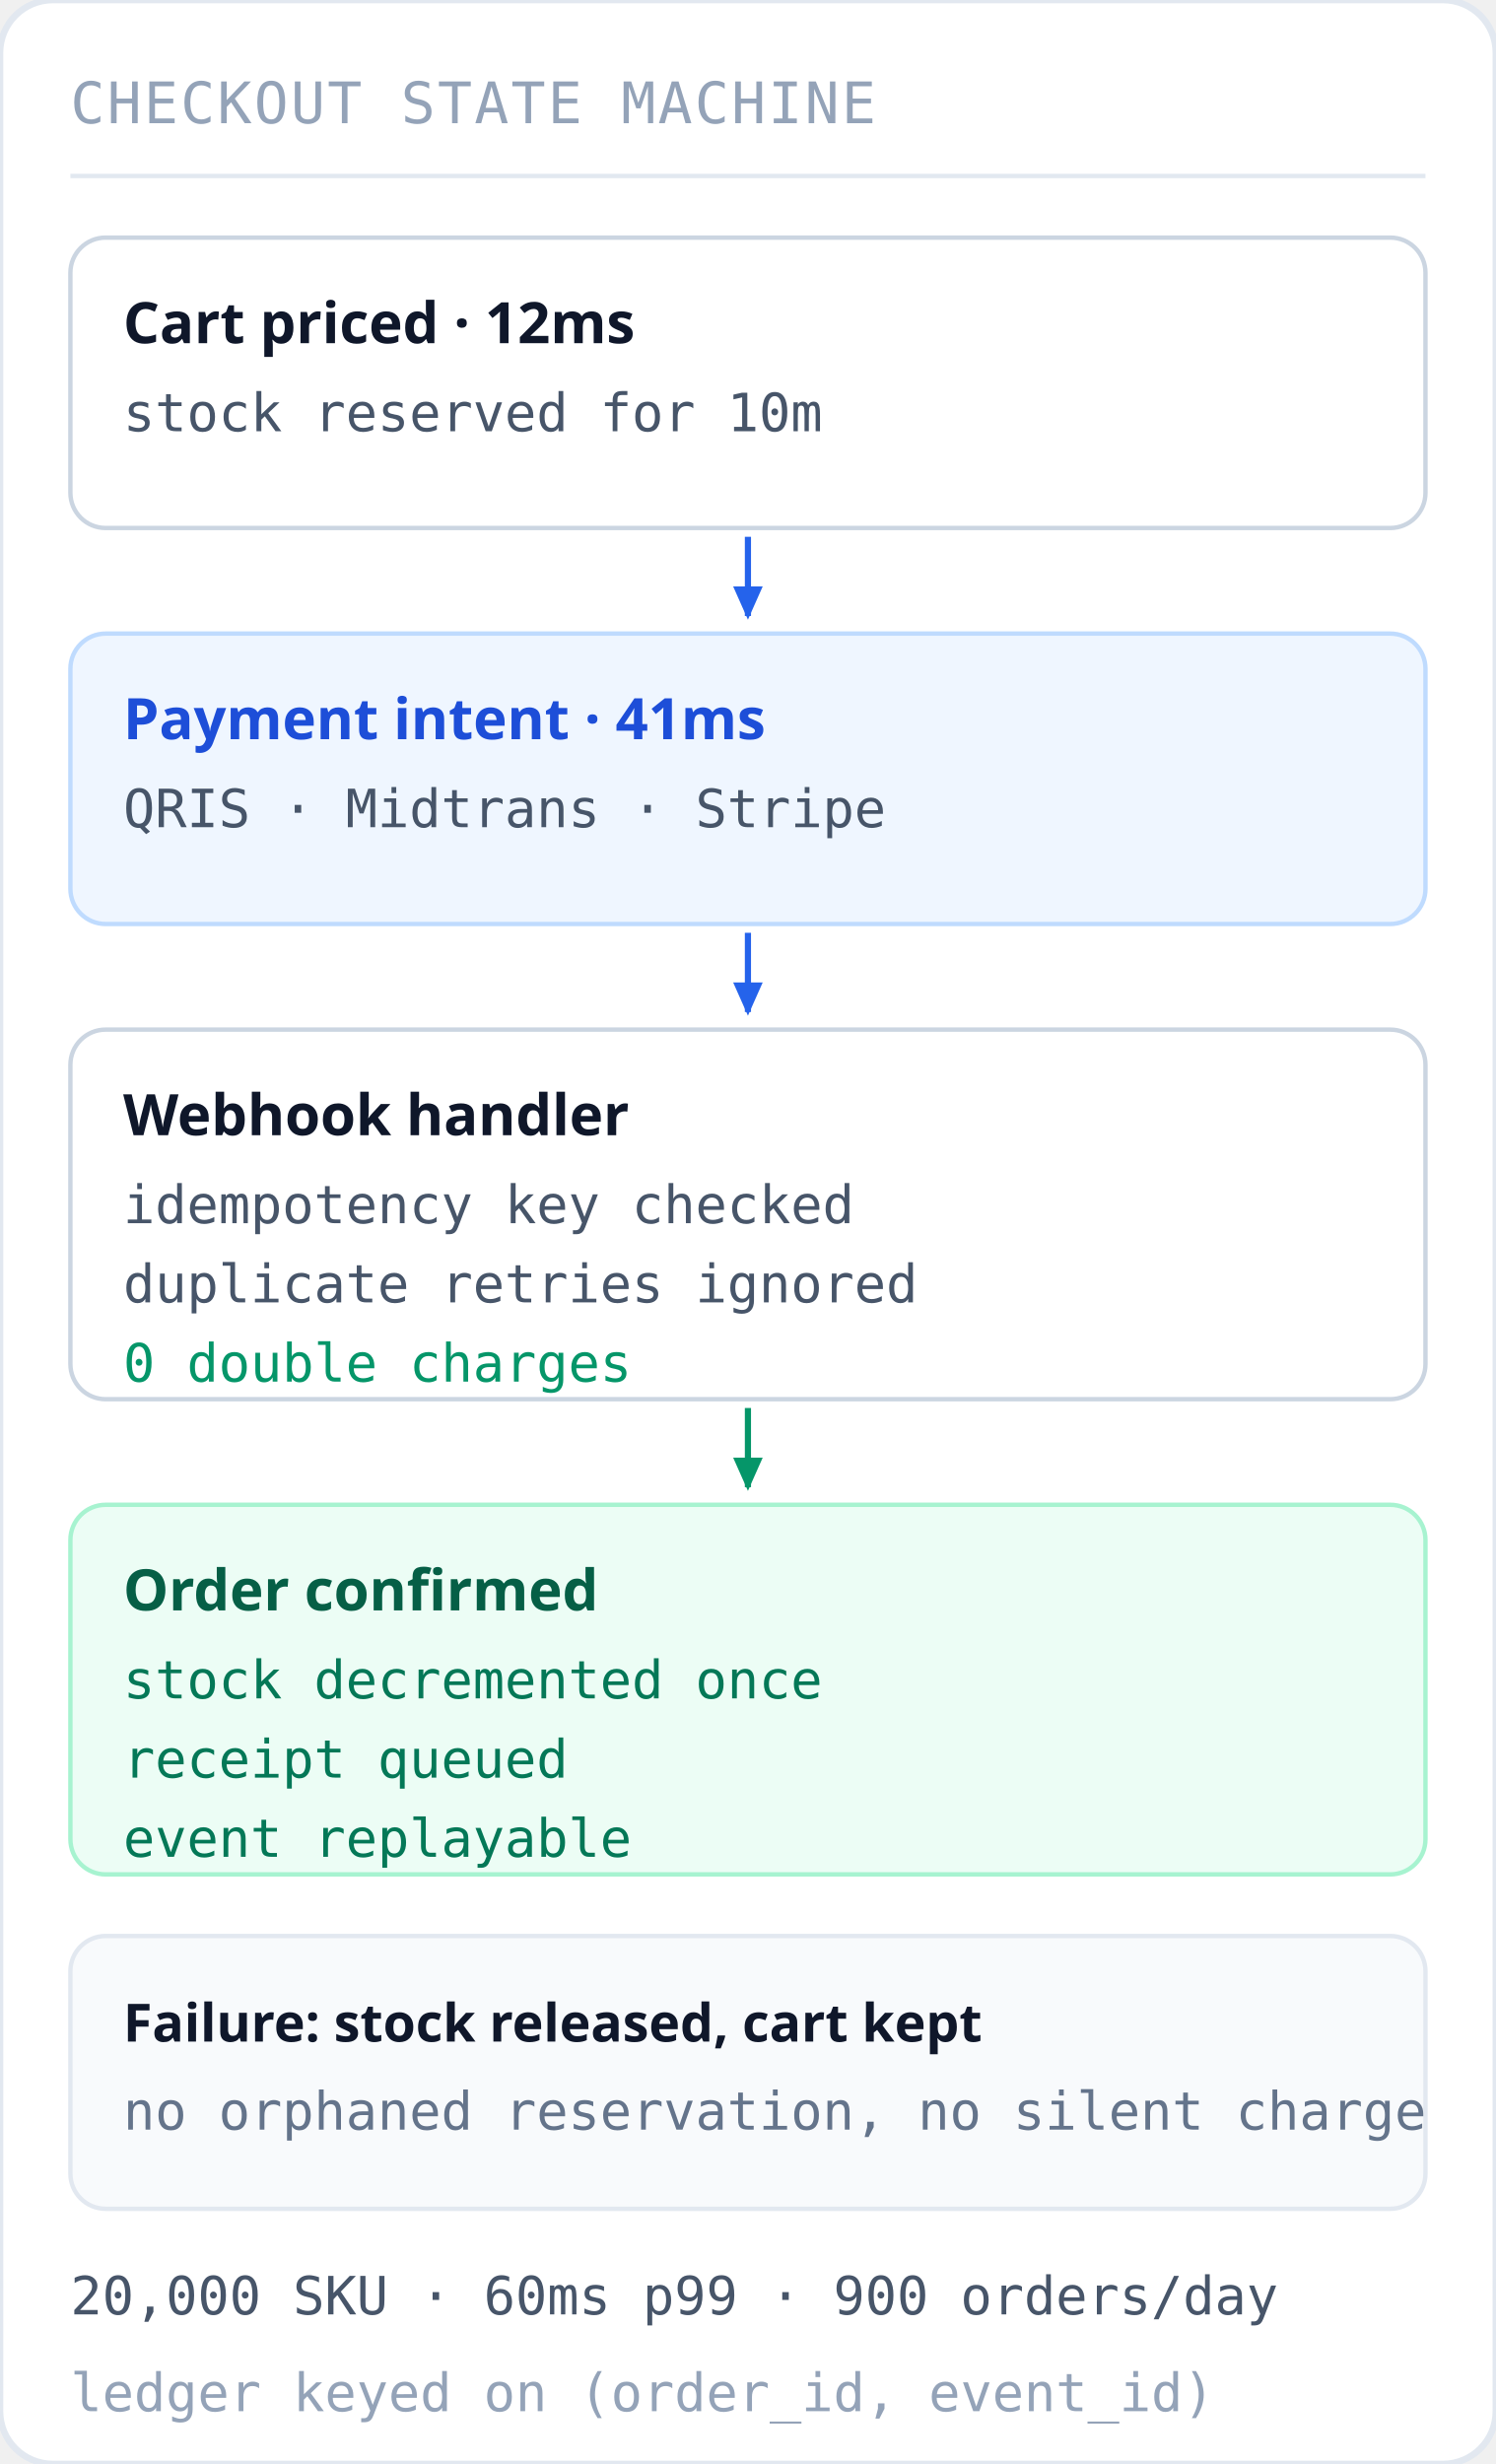
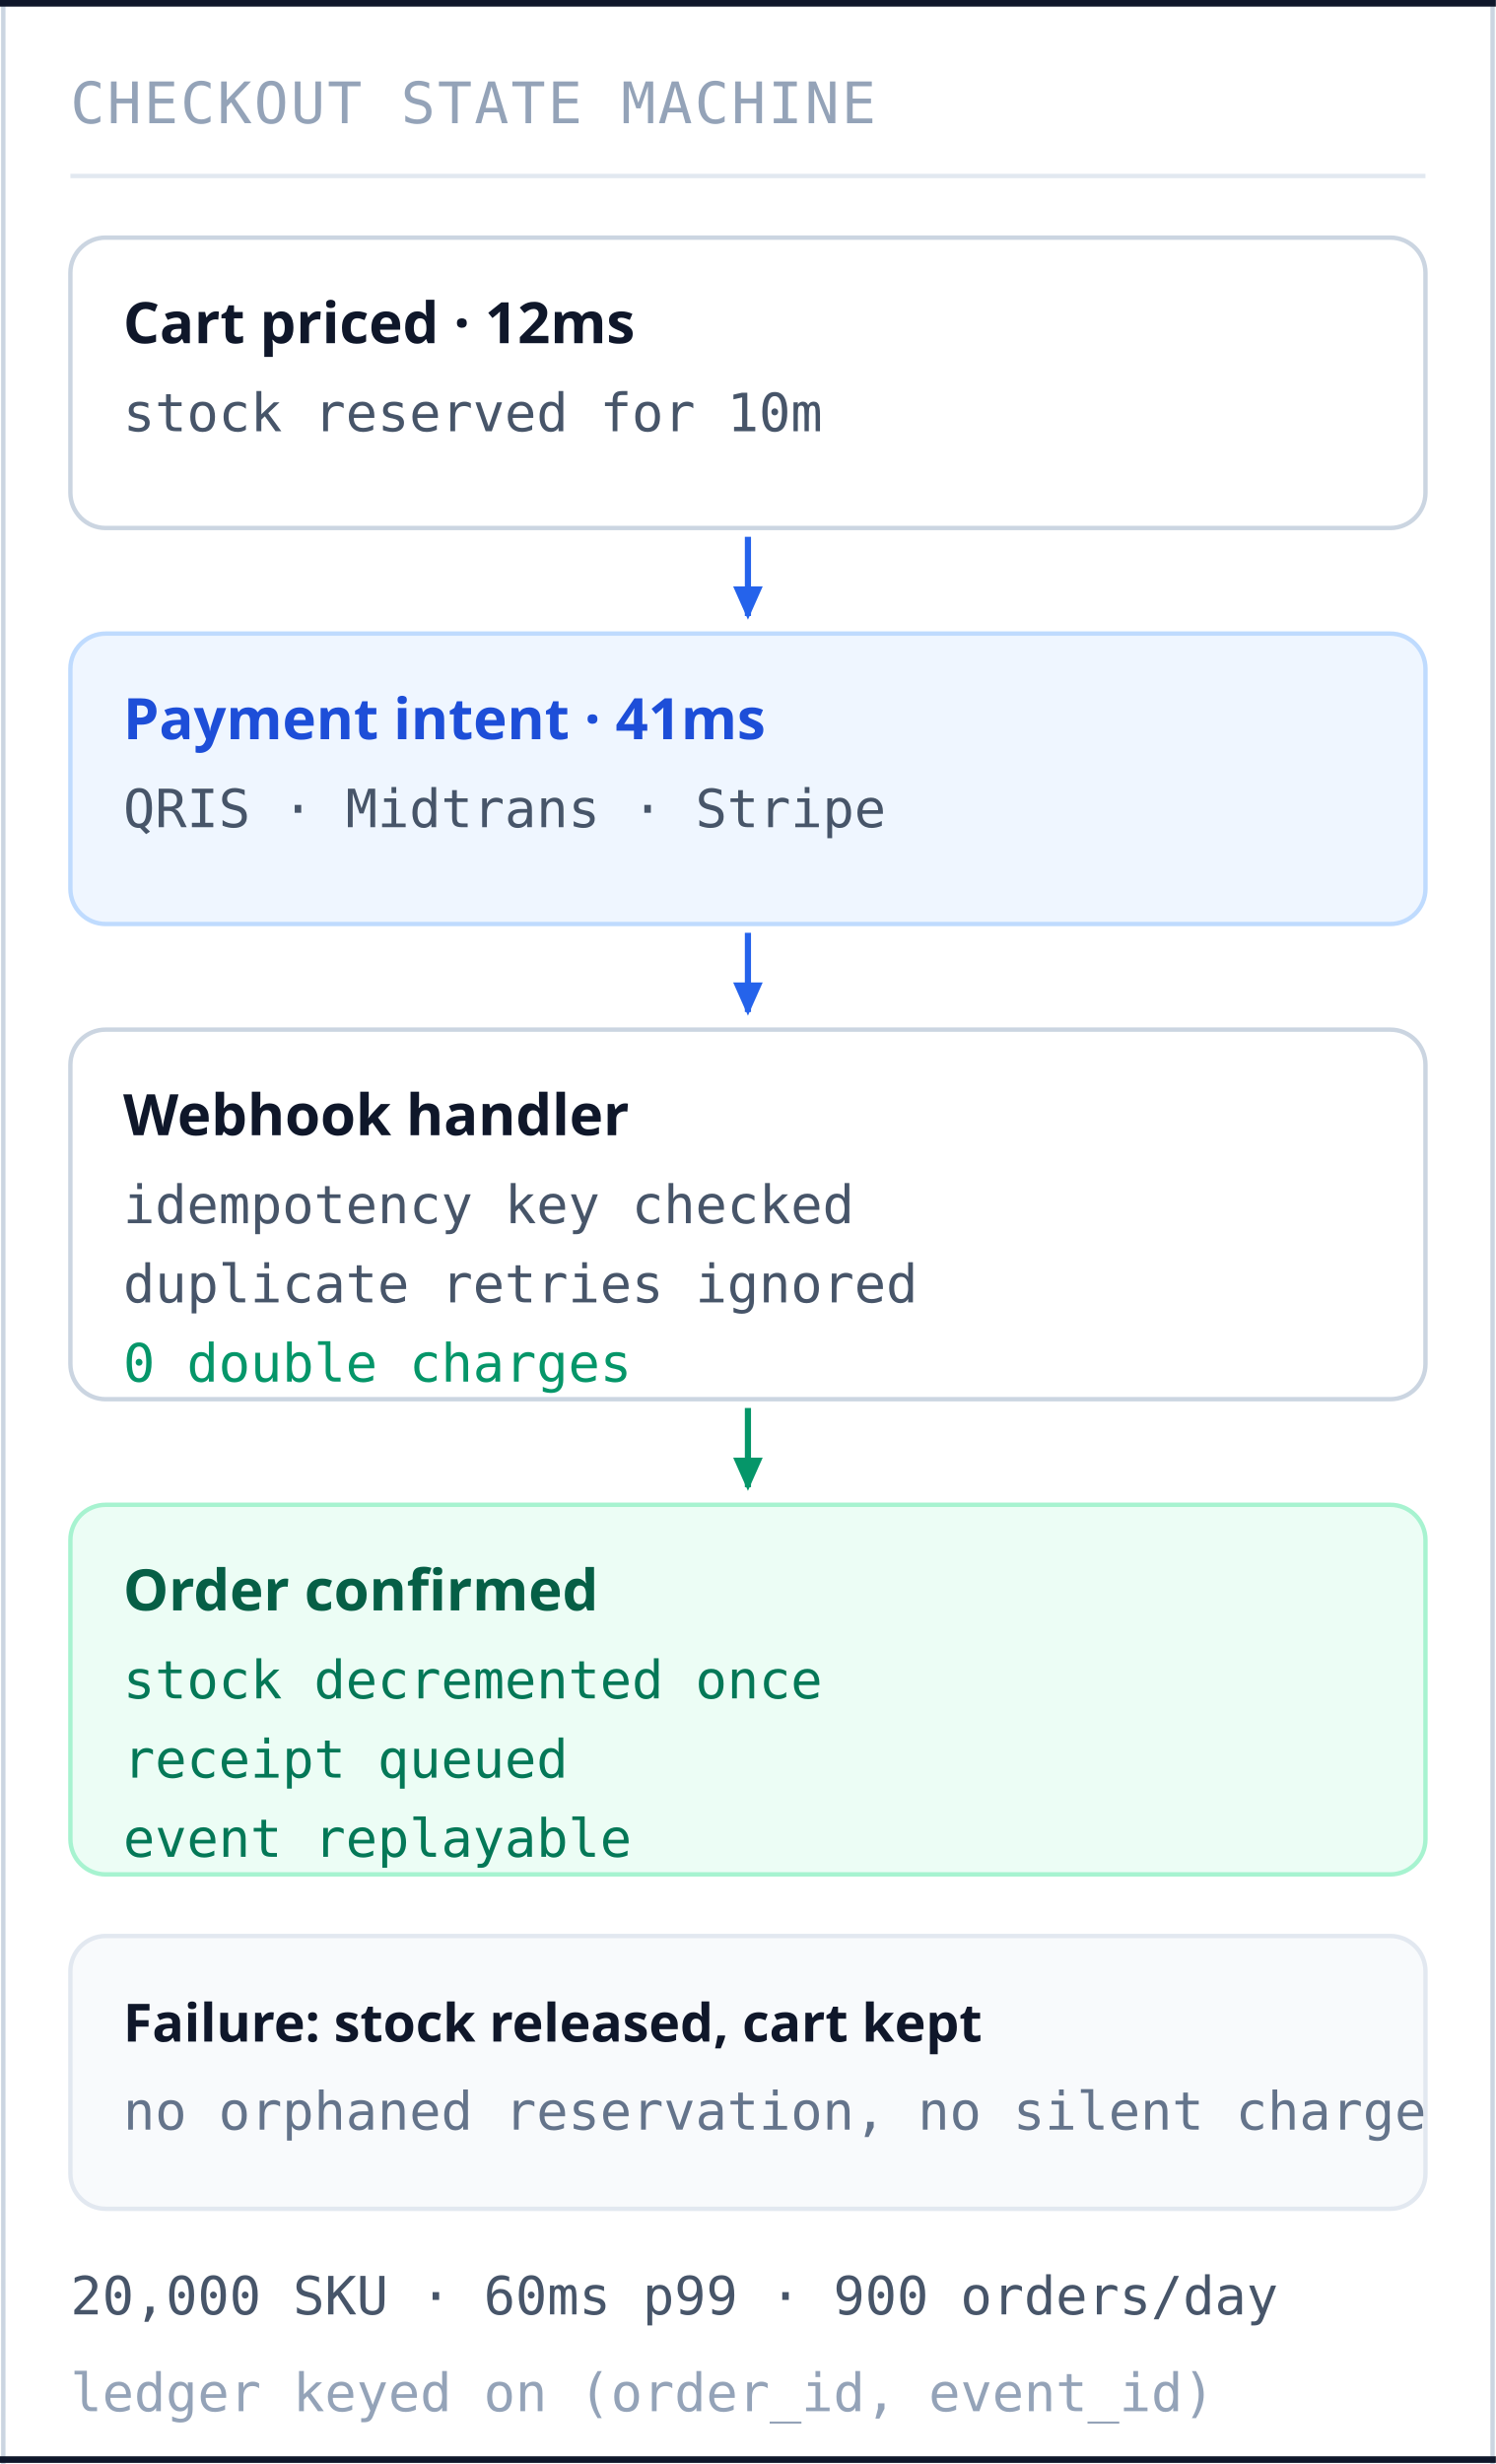
<svg xmlns="http://www.w3.org/2000/svg" viewBox="0 0 340 560" width="340" height="560" fill="none">
  <defs>
    <marker id="mA" viewBox="0 0 10 10" refX="8" refY="5" markerWidth="6" markerHeight="6" orient="auto-start-reverse">
      <path d="M 0 1 L 9 5 L 0 9 z" fill="#2563EB" />
    </marker>
    <marker id="mG" viewBox="0 0 10 10" refX="8" refY="5" markerWidth="6" markerHeight="6" orient="auto-start-reverse">
      <path d="M 0 1 L 9 5 L 0 9 z" fill="#059669" />
    </marker>
  </defs>
-   <rect width="340" height="560" rx="12" fill="#FFFFFF" stroke="#E2E8F0" stroke-width="1.5" />
+   <rect x="0" y="0" width="340" height="560" fill="#FFFFFF" />
+   <line x1="0.75" y1="0" x2="0.75" y2="560" stroke="#CBD5E1" />
+   <line x1="339.25" y1="0" x2="339.25" y2="560" stroke="#CBD5E1" />
+   <line x1="0" y1="0.75" x2="340" y2="0.75" stroke="#0F172A" stroke-width="1.5" />
+   <line x1="0" y1="559" x2="340" y2="559" stroke="#0F172A" stroke-width="1.5" />
  <text x="16" y="28" font-family="Geist Mono, monospace" font-size="13" letter-spacing="0.04em" fill="#94A3B8">CHECKOUT STATE MACHINE</text>
  <line x1="16" y1="40" x2="324" y2="40" stroke="#E2E8F0" />
  <g transform="translate(16, 54)">
    <rect width="308" height="66" rx="8" fill="#FFFFFF" stroke="#CBD5E1" />
    <text x="12" y="24" font-family="Geist, sans-serif" font-size="13" font-weight="600" fill="#0F172A">Cart priced · 12ms</text>
    <text x="12" y="44" font-family="Geist Mono, monospace" font-size="12" fill="#475569">stock reserved for 10m</text>
  </g>
  <line x1="170" y1="122" x2="170" y2="140" stroke="#2563EB" stroke-width="1.4" marker-end="url(#mA)" />
  <g transform="translate(16, 144)">
    <rect width="308" height="66" rx="8" fill="#EFF6FF" stroke="#BFDBFE" />
    <text x="12" y="24" font-family="Geist, sans-serif" font-size="13" font-weight="600" fill="#1D4ED8">Payment intent · 41ms</text>
    <text x="12" y="44" font-family="Geist Mono, monospace" font-size="12" fill="#475569">QRIS · Midtrans · Stripe</text>
  </g>
  <line x1="170" y1="212" x2="170" y2="230" stroke="#2563EB" stroke-width="1.4" marker-end="url(#mA)" />
  <g transform="translate(16, 234)">
    <rect width="308" height="84" rx="8" fill="#FFFFFF" stroke="#CBD5E1" />
    <text x="12" y="24" font-family="Geist, sans-serif" font-size="13" font-weight="600" fill="#0F172A">Webhook handler</text>
    <text x="12" y="44" font-family="Geist Mono, monospace" font-size="12" fill="#475569">idempotency key checked</text>
    <text x="12" y="62" font-family="Geist Mono, monospace" font-size="12" fill="#475569">duplicate retries ignored</text>
    <text x="12" y="80" font-family="Geist Mono, monospace" font-size="12" fill="#059669">0 double charges</text>
  </g>
  <line x1="170" y1="320" x2="170" y2="338" stroke="#059669" stroke-width="1.4" marker-end="url(#mG)" />
  <g transform="translate(16, 342)">
    <rect width="308" height="84" rx="8" fill="#ECFDF5" stroke="#A7F3D0" />
    <text x="12" y="24" font-family="Geist, sans-serif" font-size="13" font-weight="600" fill="#065F46">Order confirmed</text>
    <text x="12" y="44" font-family="Geist Mono, monospace" font-size="12" fill="#047857">stock decremented once</text>
    <text x="12" y="62" font-family="Geist Mono, monospace" font-size="12" fill="#047857">receipt queued</text>
    <text x="12" y="80" font-family="Geist Mono, monospace" font-size="12" fill="#047857">event replayable</text>
  </g>
  <g transform="translate(16, 440)">
    <rect width="308" height="62" rx="8" fill="#F8FAFC" stroke="#E2E8F0" />
    <text x="12" y="24" font-family="Geist, sans-serif" font-size="12" font-weight="600" fill="#0F172A">Failure: stock released, cart kept</text>
    <text x="12" y="44" font-family="Geist Mono, monospace" font-size="12" fill="#64748B">no orphaned reservation, no silent charge</text>
  </g>
  <g transform="translate(16, 512)">
    <text x="0" y="14" font-family="Geist Mono, monospace" font-size="12" fill="#475569">20,000 SKU · 60ms p99 · 900 orders/day</text>
    <text x="0" y="36" font-family="Geist Mono, monospace" font-size="12" fill="#94A3B8">ledger keyed on (order_id, event_id)</text>
  </g>
</svg>
